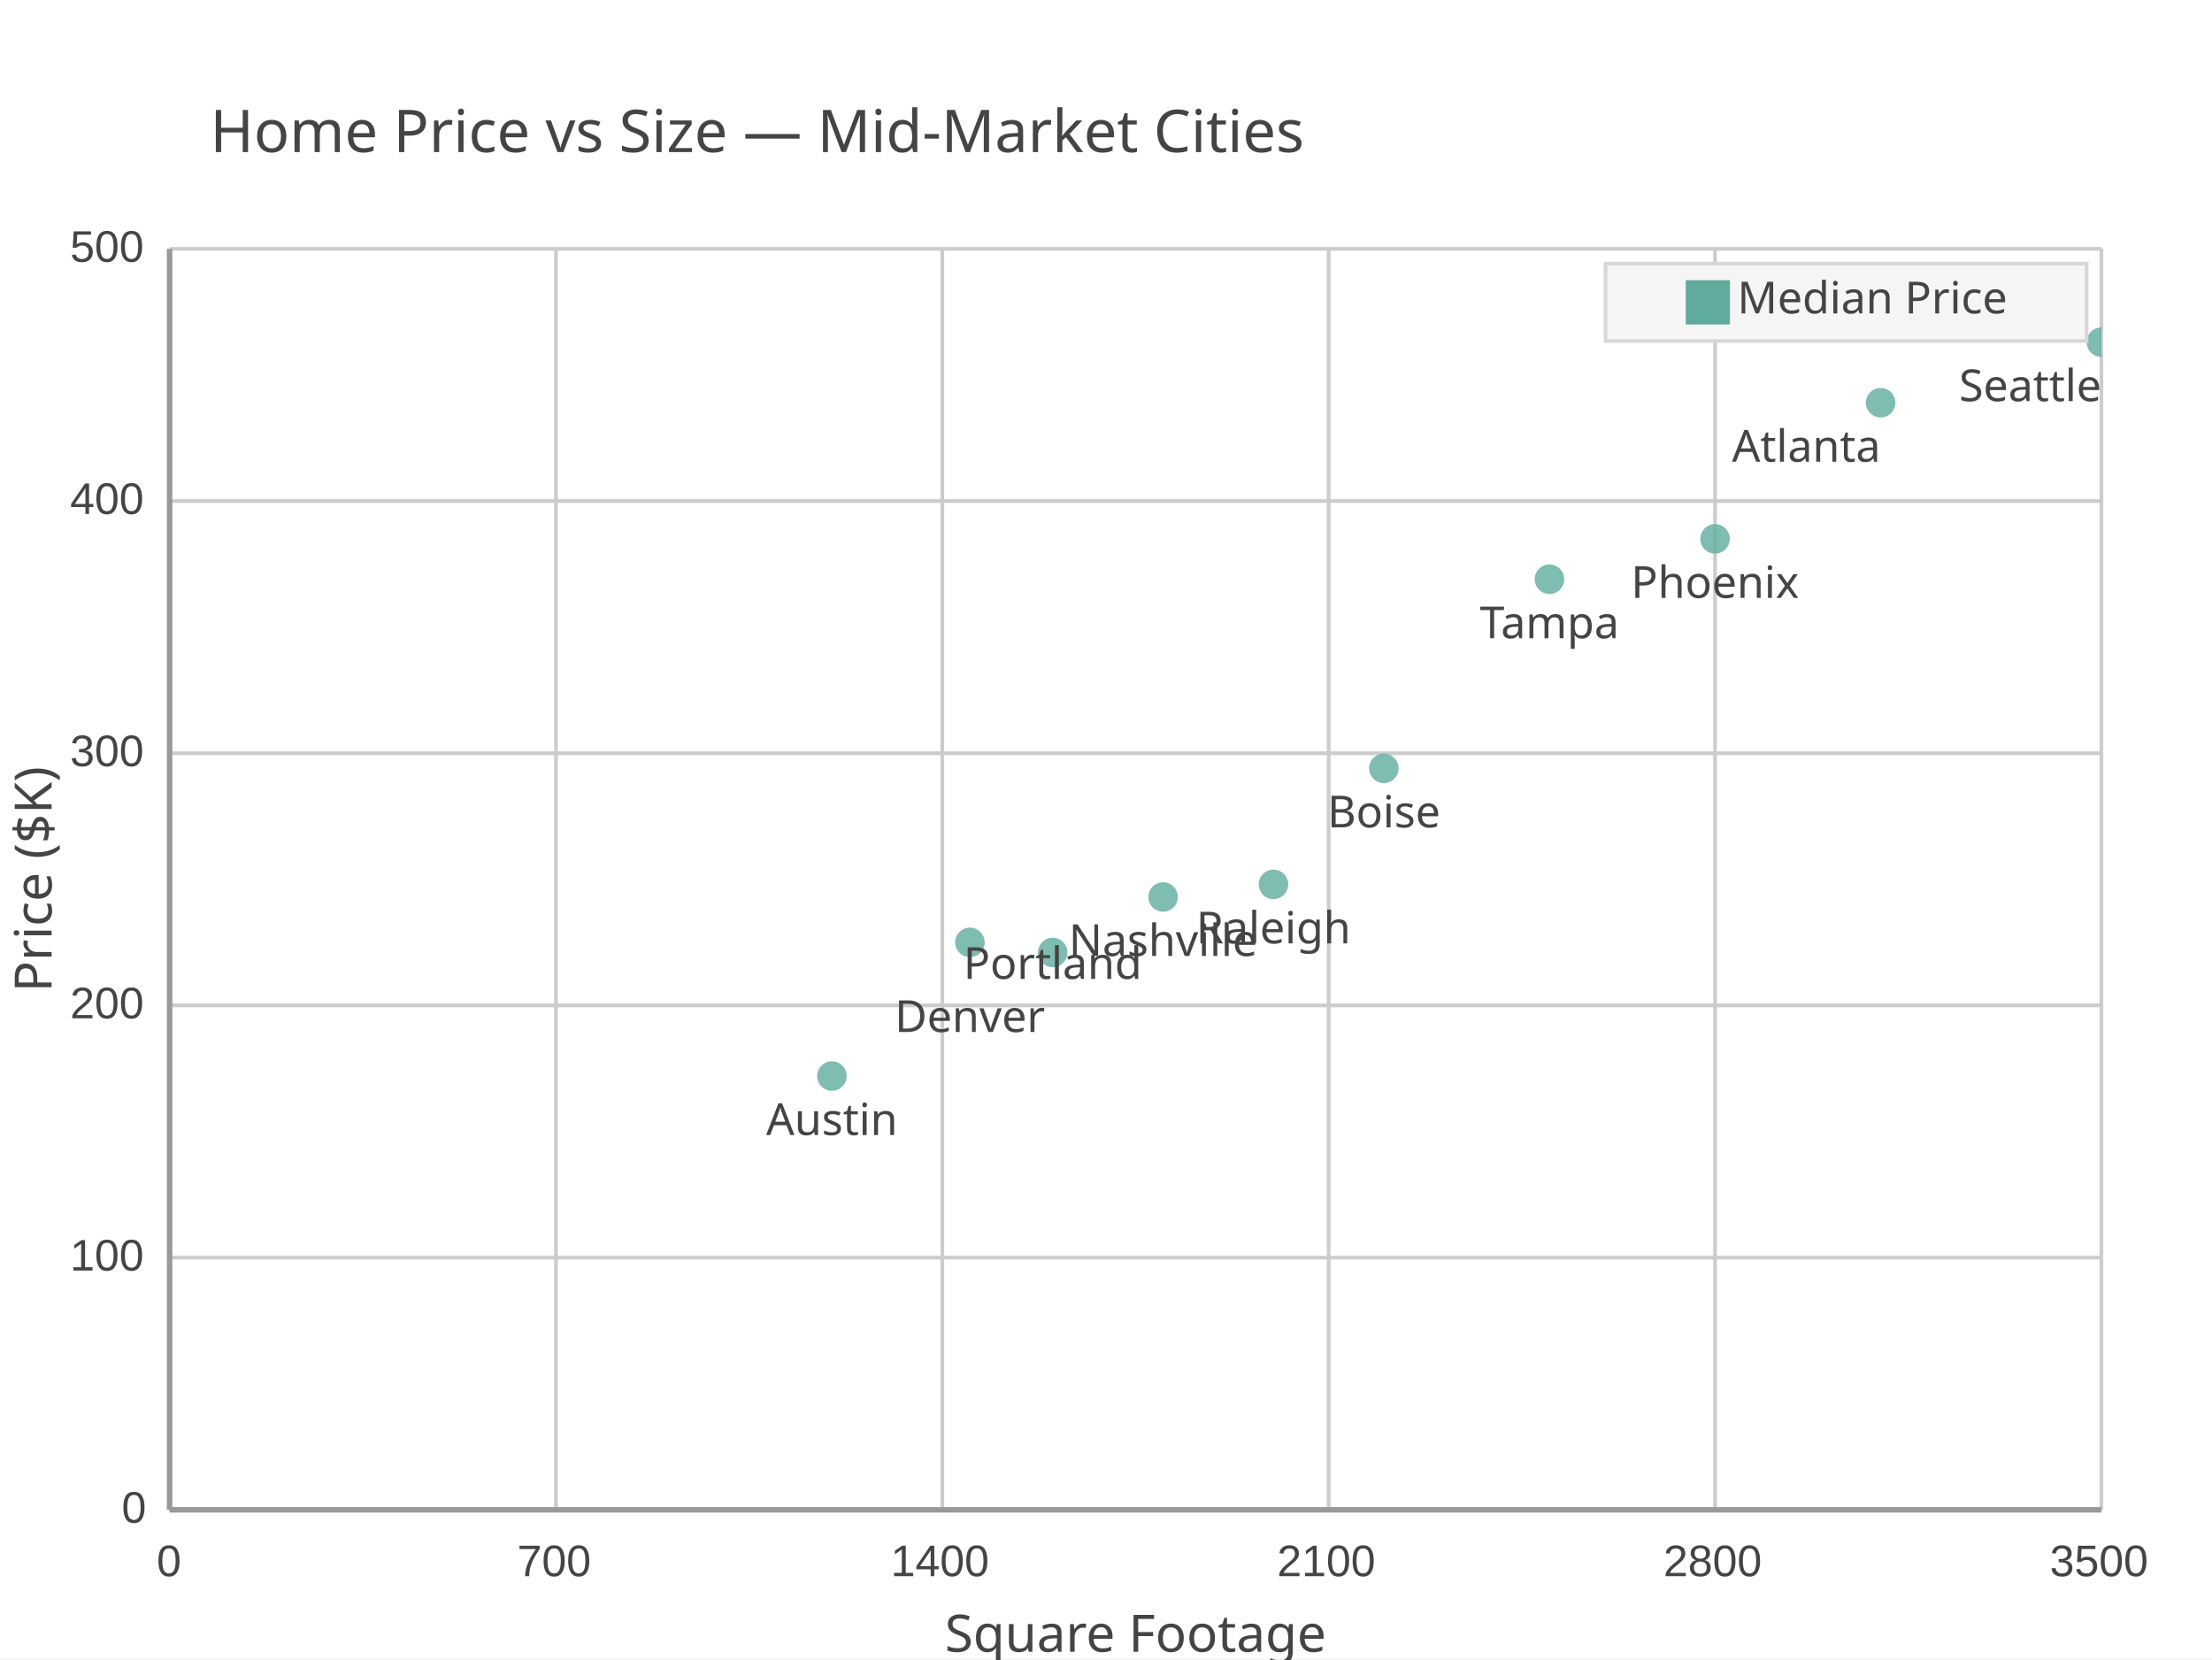
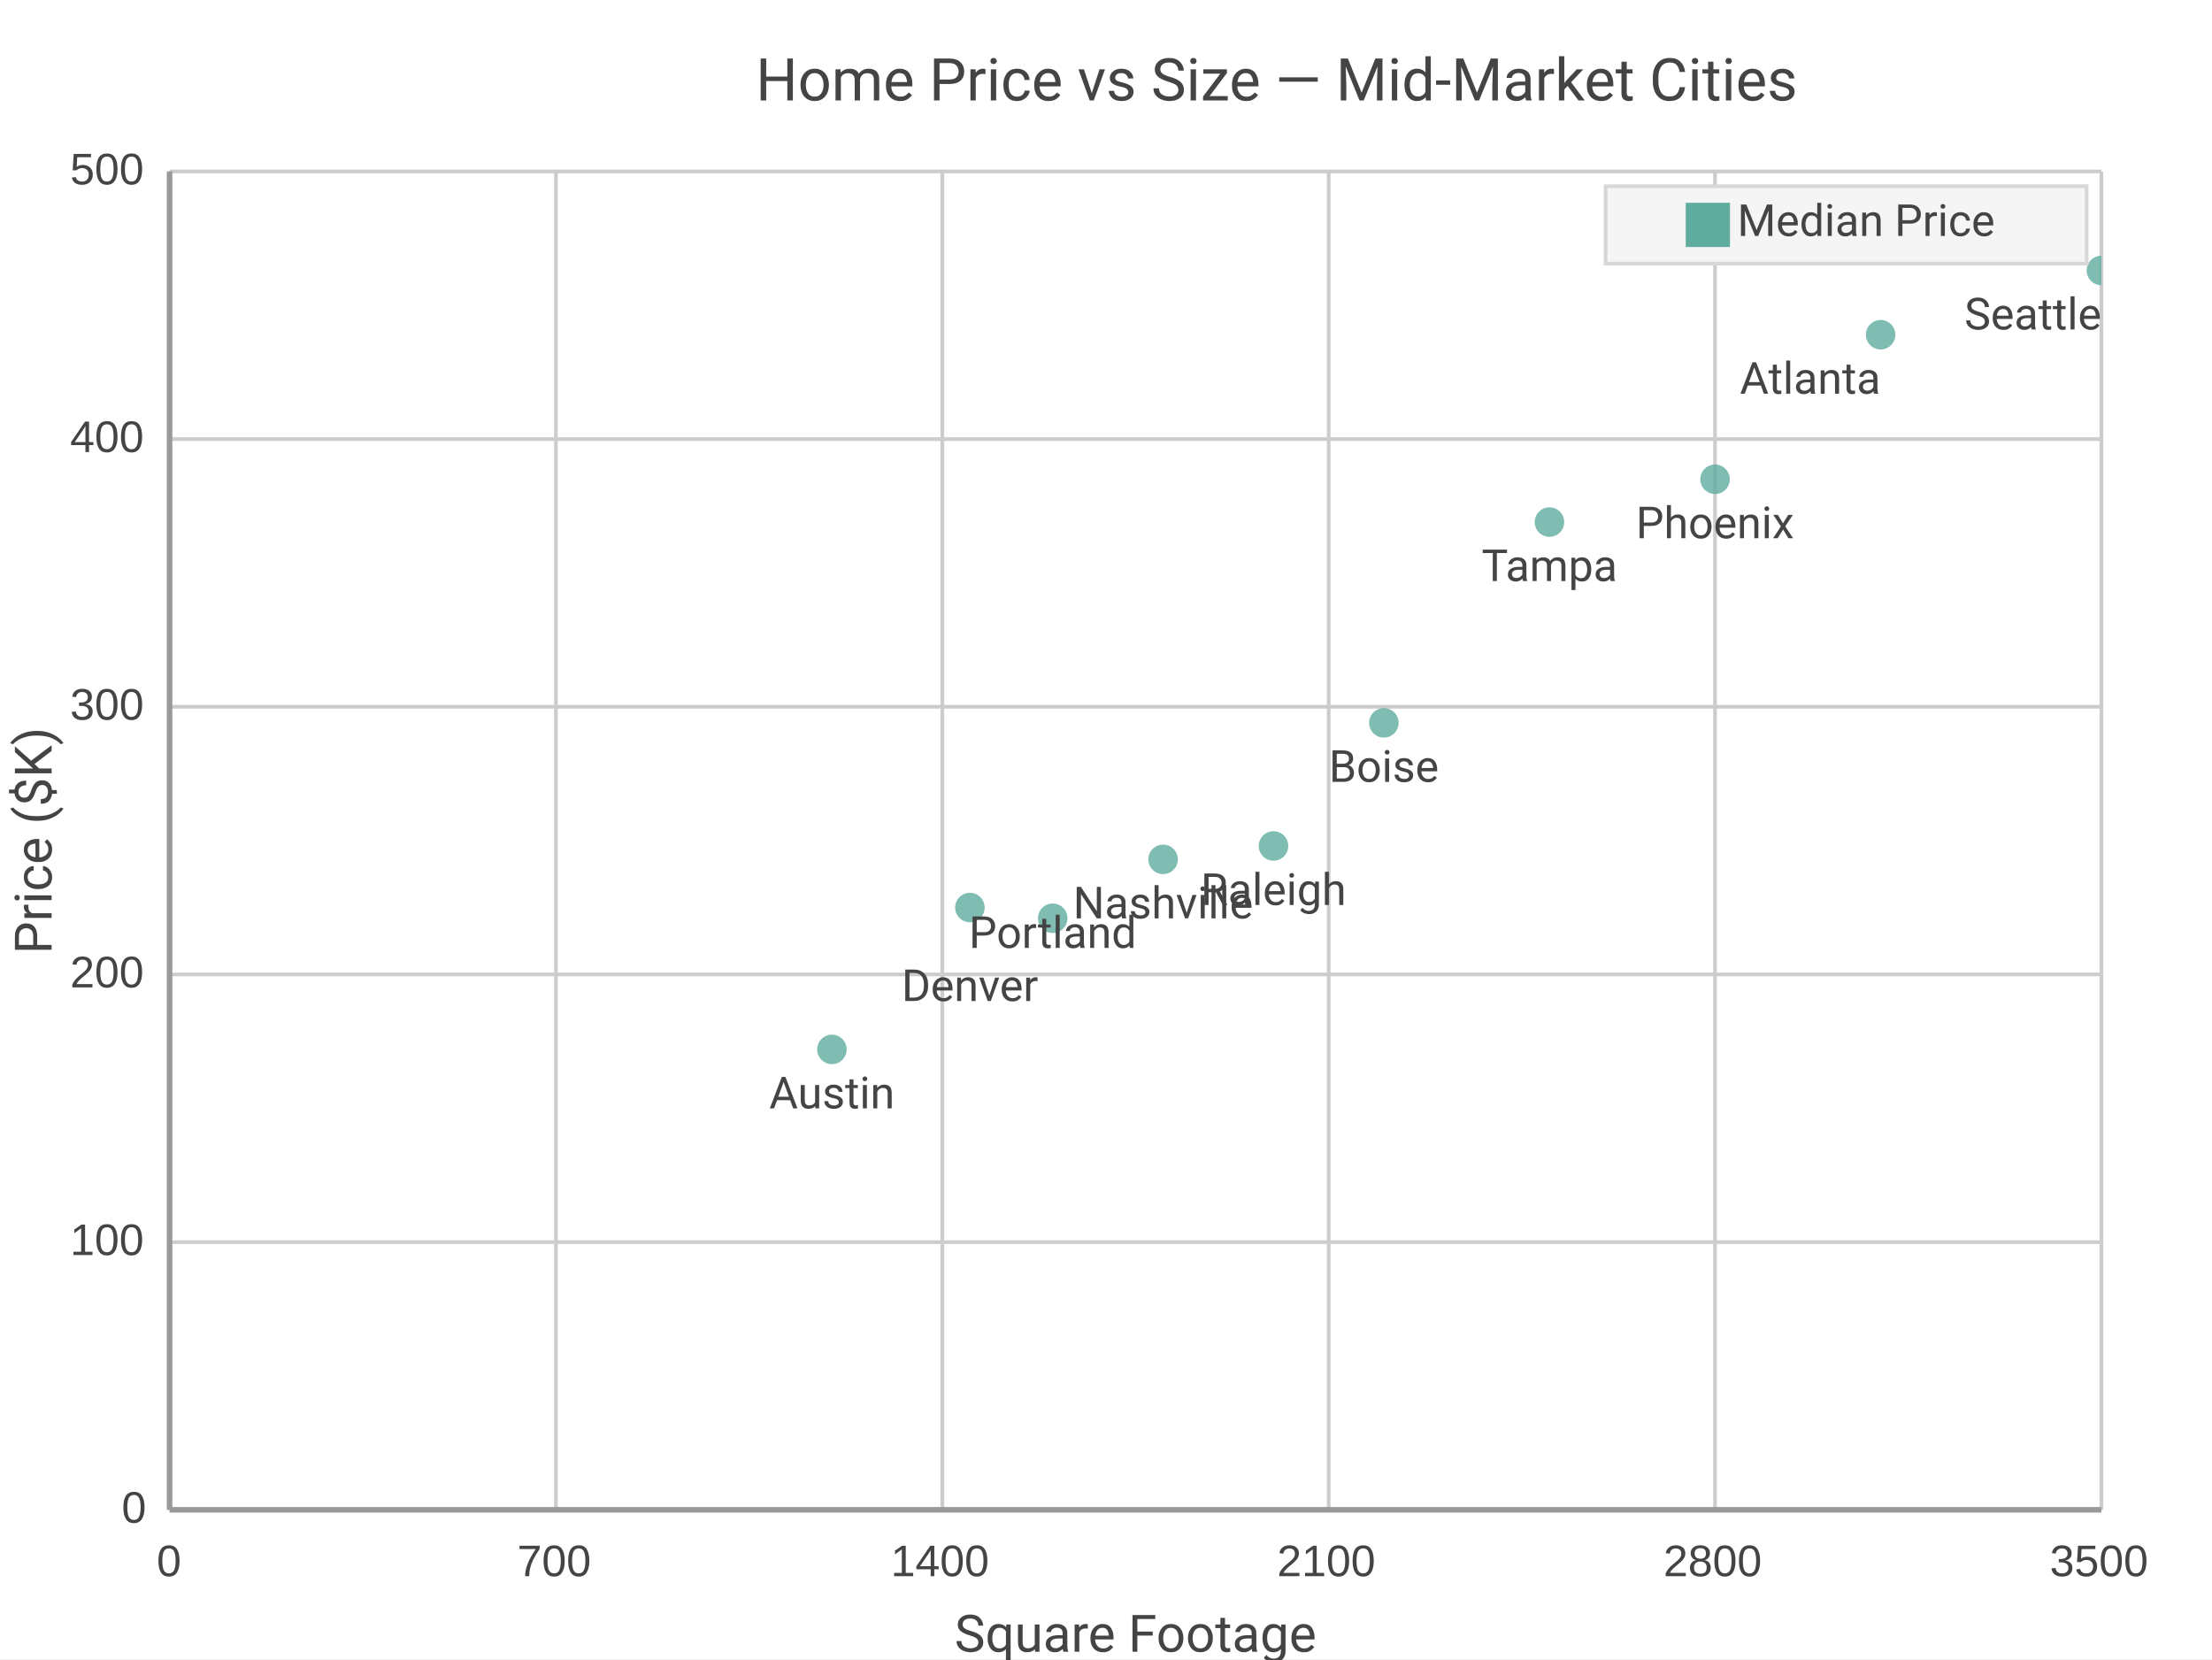
<svg xmlns="http://www.w3.org/2000/svg" width="600" height="450" viewBox="0 0 600 450">
  <path fill="#FFFFFF" d="M0 0 h600 v450 h-600 v-450Z" />
-   <text transform="translate(-243.0, 30)" fill="#444444" font-family="JetBrains Mono" font-weight="normal" font-size="16" x="300.0" y="11.25">Home Price vs Size — Mid-Market Cities</text>
+   <text transform="translate(-95.0, 16.0)" fill="#444444" font-family="Roboto" font-weight="normal" font-size="16" x="300.0" y="11.25">Home Price vs Size — Mid-Market Cities</text>
  <defs>
    <clipPath id="plot-clip">
-       <rect x="0" y="0" width="524.0" height="342.0" />
+       <rect x="0" y="0" width="524.0" height="363.0" />
    </clipPath>
  </defs>
  <g>
-     <path stroke="#CCCCCC" stroke-dasharray="None" d="M0 0.0 h524.0 M0 68.4 h524.0 M0 136.8 h524.0 M0 205.2 h524.0 M0 273.6 h524.0 M0 342.0 h524.0" transform="translate(46.0, 67.5)" />
-     <g font-size="12" font-family="Arial" fill="#444444" transform="translate(40.0, 67.5)">
+     <path stroke="#CCCCCC" stroke-dasharray="None" d="M0 0.0 h524.0 M0 72.6 h524.0 M0 145.2 h524.0 M0 217.8 h524.0 M0 290.4 h524.0 M0 363.0 h524.0" transform="translate(46.0, 46.5)" />
+     <g font-size="12" font-family="Arial" fill="#444444" transform="translate(40.0, 46.5)">
      <text x="0" y="0.0" transform="translate(-21, 3.5)">500</text>
-       <text x="0" y="68.4" transform="translate(-21, 3.5)">400</text>
-       <text x="0" y="136.8" transform="translate(-21, 3.5)">300</text>
-       <text x="0" y="205.2" transform="translate(-21, 3.5)">200</text>
-       <text x="0" y="273.6" transform="translate(-21, 3.5)">100</text>
-       <text x="0" y="342.0" transform="translate(-7, 3.5)">0</text>
+       <text x="0" y="72.6" transform="translate(-21, 3.5)">400</text>
+       <text x="0" y="145.2" transform="translate(-21, 3.5)">300</text>
+       <text x="0" y="217.8" transform="translate(-21, 3.5)">200</text>
+       <text x="0" y="290.4" transform="translate(-21, 3.5)">100</text>
+       <text x="0" y="363.0" transform="translate(-7, 3.5)">0</text>
    </g>
  </g>
  <g>
-     <path stroke="#CCCCCC" stroke-dasharray="None" d="M524.0 0 v342.0 M419.2 0 v342.0 M314.4 0 v342.0 M209.6 0 v342.0 M104.8 0 v342.0 M0.0 0 v342.0" transform="translate(46.0, 67.5)" />
-     <g font-size="12" font-family="Arial" fill="#444444" transform="translate(46.0, 85.5)">
-       <text x="524.0" y="342.0" transform="translate(-14.0, 0)">3500</text>
-       <text x="419.2" y="342.0" transform="translate(-14.0, 0)">2800</text>
-       <text x="314.4" y="342.0" transform="translate(-14.0, 0)">2100</text>
-       <text x="209.6" y="342.0" transform="translate(-14.0, 0)">1400</text>
-       <text x="104.8" y="342.0" transform="translate(-10.5, 0)">700</text>
-       <text x="0.0" y="342.0" transform="translate(-3.5, 0)">0</text>
+     <path stroke="#CCCCCC" stroke-dasharray="None" d="M524.0 0 v363.0 M419.2 0 v363.0 M314.4 0 v363.0 M209.6 0 v363.0 M104.8 0 v363.0 M0.0 0 v363.0" transform="translate(46.0, 46.5)" />
+     <g font-size="12" font-family="Arial" fill="#444444" transform="translate(46.0, 64.5)">
+       <text x="524.0" y="363.0" transform="translate(-14.0, 0)">3500</text>
+       <text x="419.2" y="363.0" transform="translate(-14.0, 0)">2800</text>
+       <text x="314.4" y="363.0" transform="translate(-14.0, 0)">2100</text>
+       <text x="209.6" y="363.0" transform="translate(-14.0, 0)">1400</text>
+       <text x="104.8" y="363.0" transform="translate(-10.5, 0)">700</text>
+       <text x="0.0" y="363.0" transform="translate(-3.5, 0)">0</text>
    </g>
  </g>
  <g>
    <g opacity="0.8" transform="translate(-30.0, -40.5) rotate(180, 300.0, 225.0) scale(-1, 1) translate(-524.0, 0)" clip-path="url(#plot-clip)">
      <g fill="#5fab9e">
-         <circle cx="179.657" cy="117.648" r="4" />
-         <circle cx="217.086" cy="153.9" r="4" />
-         <circle cx="239.543" cy="151.164" r="4" />
-         <circle cx="269.486" cy="166.212" r="4" />
-         <circle cx="299.429" cy="169.632" r="4" />
-         <circle cx="329.371" cy="201.096" r="4" />
-         <circle cx="374.286" cy="252.396" r="4" />
-         <circle cx="419.2" cy="263.34" r="4" />
-         <circle cx="464.114" cy="300.276" r="4" />
-         <circle cx="524.0" cy="316.692" r="4" />
+         <circle cx="179.657" cy="124.872" r="4" />
+         <circle cx="217.086" cy="163.35" r="4" />
+         <circle cx="239.543" cy="160.446" r="4" />
+         <circle cx="269.486" cy="176.418" r="4" />
+         <circle cx="299.429" cy="180.048" r="4" />
+         <circle cx="329.371" cy="213.444" r="4" />
+         <circle cx="374.286" cy="267.894" r="4" />
+         <circle cx="419.2" cy="279.51" r="4" />
+         <circle cx="464.114" cy="318.714" r="4" />
+         <circle cx="524.0" cy="336.138" r="4" />
      </g>
    </g>
    <g transform="translate(-30.0, -40.5) rotate(180, 300.0, 225.0) scale(-1, 1) translate(-524.0, 0)">
      <g>
-         <text x="179.657" y="101.648" fill="#444444" font-size="12" font-family="JetBrains Mono" text-anchor="middle" transform="translate(179.6571,101.648) scale(1,-1) translate(-179.6571,-101.648)">Austin</text>
-         <text x="217.086" y="129.6" fill="#444444" font-size="12" font-family="JetBrains Mono" text-anchor="middle" transform="translate(217.0857,129.6) scale(1,-1) translate(-217.0857,-129.6)">Denver</text>
-         <text x="239.543" y="144.0" fill="#444444" font-size="12" font-family="JetBrains Mono" text-anchor="middle" transform="translate(239.5429,144.0) scale(1,-1) translate(-239.5429,-144.0)">Portland</text>
-         <text x="269.486" y="150.212" fill="#444444" font-size="12" font-family="JetBrains Mono" text-anchor="middle" transform="translate(269.4857,150.212) scale(1,-1) translate(-269.4857,-150.212)">Nashville</text>
-         <text x="299.429" y="153.632" fill="#444444" font-size="12" font-family="JetBrains Mono" text-anchor="middle" transform="translate(299.4286,153.632) scale(1,-1) translate(-299.4286,-153.632)">Raleigh</text>
-         <text x="329.371" y="185.096" fill="#444444" font-size="12" font-family="JetBrains Mono" text-anchor="middle" transform="translate(329.3714,185.096) scale(1,-1) translate(-329.3714,-185.096)">Boise</text>
-         <text x="374.286" y="236.396" fill="#444444" font-size="12" font-family="JetBrains Mono" text-anchor="middle" transform="translate(374.2857,236.396) scale(1,-1) translate(-374.2857,-236.396)">Tampa</text>
-         <text x="419.2" y="247.34" fill="#444444" font-size="12" font-family="JetBrains Mono" text-anchor="middle" transform="translate(419.2,247.34) scale(1,-1) translate(-419.2,-247.34)">Phoenix</text>
-         <text x="464.114" y="284.276" fill="#444444" font-size="12" font-family="JetBrains Mono" text-anchor="end" transform="translate(464.1143,284.276) scale(1,-1) translate(-464.1143,-284.276)">Atlanta</text>
-         <text x="524.0" y="300.692" fill="#444444" font-size="12" font-family="JetBrains Mono" text-anchor="end" transform="translate(524.0,300.692) scale(1,-1) translate(-524.0,-300.692)">Seattle</text>
+         <text x="179.657" y="108.872" fill="#444444" font-size="12" font-family="Roboto" text-anchor="middle" transform="translate(179.6571,108.872) scale(1,-1) translate(-179.6571,-108.872)">Austin</text>
+         <text x="217.086" y="138" fill="#444444" font-size="12" font-family="Roboto" text-anchor="middle" transform="translate(217.0857,138) scale(1,-1) translate(-217.0857,-138)">Denver</text>
+         <text x="239.543" y="152.4" fill="#444444" font-size="12" font-family="Roboto" text-anchor="middle" transform="translate(239.5429,152.4) scale(1,-1) translate(-239.5429,-152.4)">Portland</text>
+         <text x="269.486" y="160.418" fill="#444444" font-size="12" font-family="Roboto" text-anchor="middle" transform="translate(269.4857,160.418) scale(1,-1) translate(-269.4857,-160.418)">Nashville</text>
+         <text x="299.429" y="164.048" fill="#444444" font-size="12" font-family="Roboto" text-anchor="middle" transform="translate(299.4286,164.048) scale(1,-1) translate(-299.4286,-164.048)">Raleigh</text>
+         <text x="329.371" y="197.444" fill="#444444" font-size="12" font-family="Roboto" text-anchor="middle" transform="translate(329.3714,197.444) scale(1,-1) translate(-329.3714,-197.444)">Boise</text>
+         <text x="374.286" y="251.894" fill="#444444" font-size="12" font-family="Roboto" text-anchor="middle" transform="translate(374.2857,251.894) scale(1,-1) translate(-374.2857,-251.894)">Tampa</text>
+         <text x="419.2" y="263.51" fill="#444444" font-size="12" font-family="Roboto" text-anchor="middle" transform="translate(419.2,263.51) scale(1,-1) translate(-419.2,-263.51)">Phoenix</text>
+         <text x="464.114" y="302.714" fill="#444444" font-size="12" font-family="Roboto" text-anchor="end" transform="translate(464.1143,302.714) scale(1,-1) translate(-464.1143,-302.714)">Atlanta</text>
+         <text x="524.0" y="320.138" fill="#444444" font-size="12" font-family="Roboto" text-anchor="end" transform="translate(524.0,320.138) scale(1,-1) translate(-524.0,-320.138)">Seattle</text>
      </g>
    </g>
  </g>
  <g>
-     <rect transform="translate(-21.75, -3.5)" x="457.25" y="75.0" width="130.5" height="21.0" fill="#f5f5f5" stroke="#d7d7d7" />
+     <rect transform="translate(-21.75, -3.5)" x="457.25" y="54.0" width="130.5" height="21.0" fill="#f5f5f5" stroke="#d7d7d7" />
    <g>
-       <rect y="76.0" x="457.25" width="12" height="12" fill="#5fab9e" />
-       <text y="85.0" x="471.25" font-size="12" font-family="JetBrains Mono" fill="#444444">Median Price</text>
+       <rect y="55.0" x="457.25" width="12" height="12" fill="#5fab9e" />
+       <text y="64.0" x="471.25" font-size="12" font-family="Roboto" fill="#444444">Median Price</text>
    </g>
  </g>
-   <path d="M46.0 67.5 v342.0 M46.0 409.5 h524.0" stroke="#999" stroke-width="1.5" fill="none" />
-   <text x="308.0" y="448" fill="#444444" font-size="14" font-family="JetBrains Mono" text-anchor="middle">Square Footage</text>
-   <text x="14" y="238.5" fill="#444444" font-size="14" font-family="JetBrains Mono" text-anchor="middle" transform="rotate(-90, 14, 238.5)">Price ($K)</text>
+   <path d="M46.0 46.5 v363.0 M46.0 409.5 h524.0" stroke="#999" stroke-width="1.5" fill="none" />
+   <text x="308.0" y="448" fill="#444444" font-size="14" font-family="Roboto" text-anchor="middle">Square Footage</text>
+   <text x="14" y="228.0" fill="#444444" font-size="14" font-family="Roboto" text-anchor="middle" transform="rotate(-90, 14, 228.0)">Price ($K)</text>
</svg>
